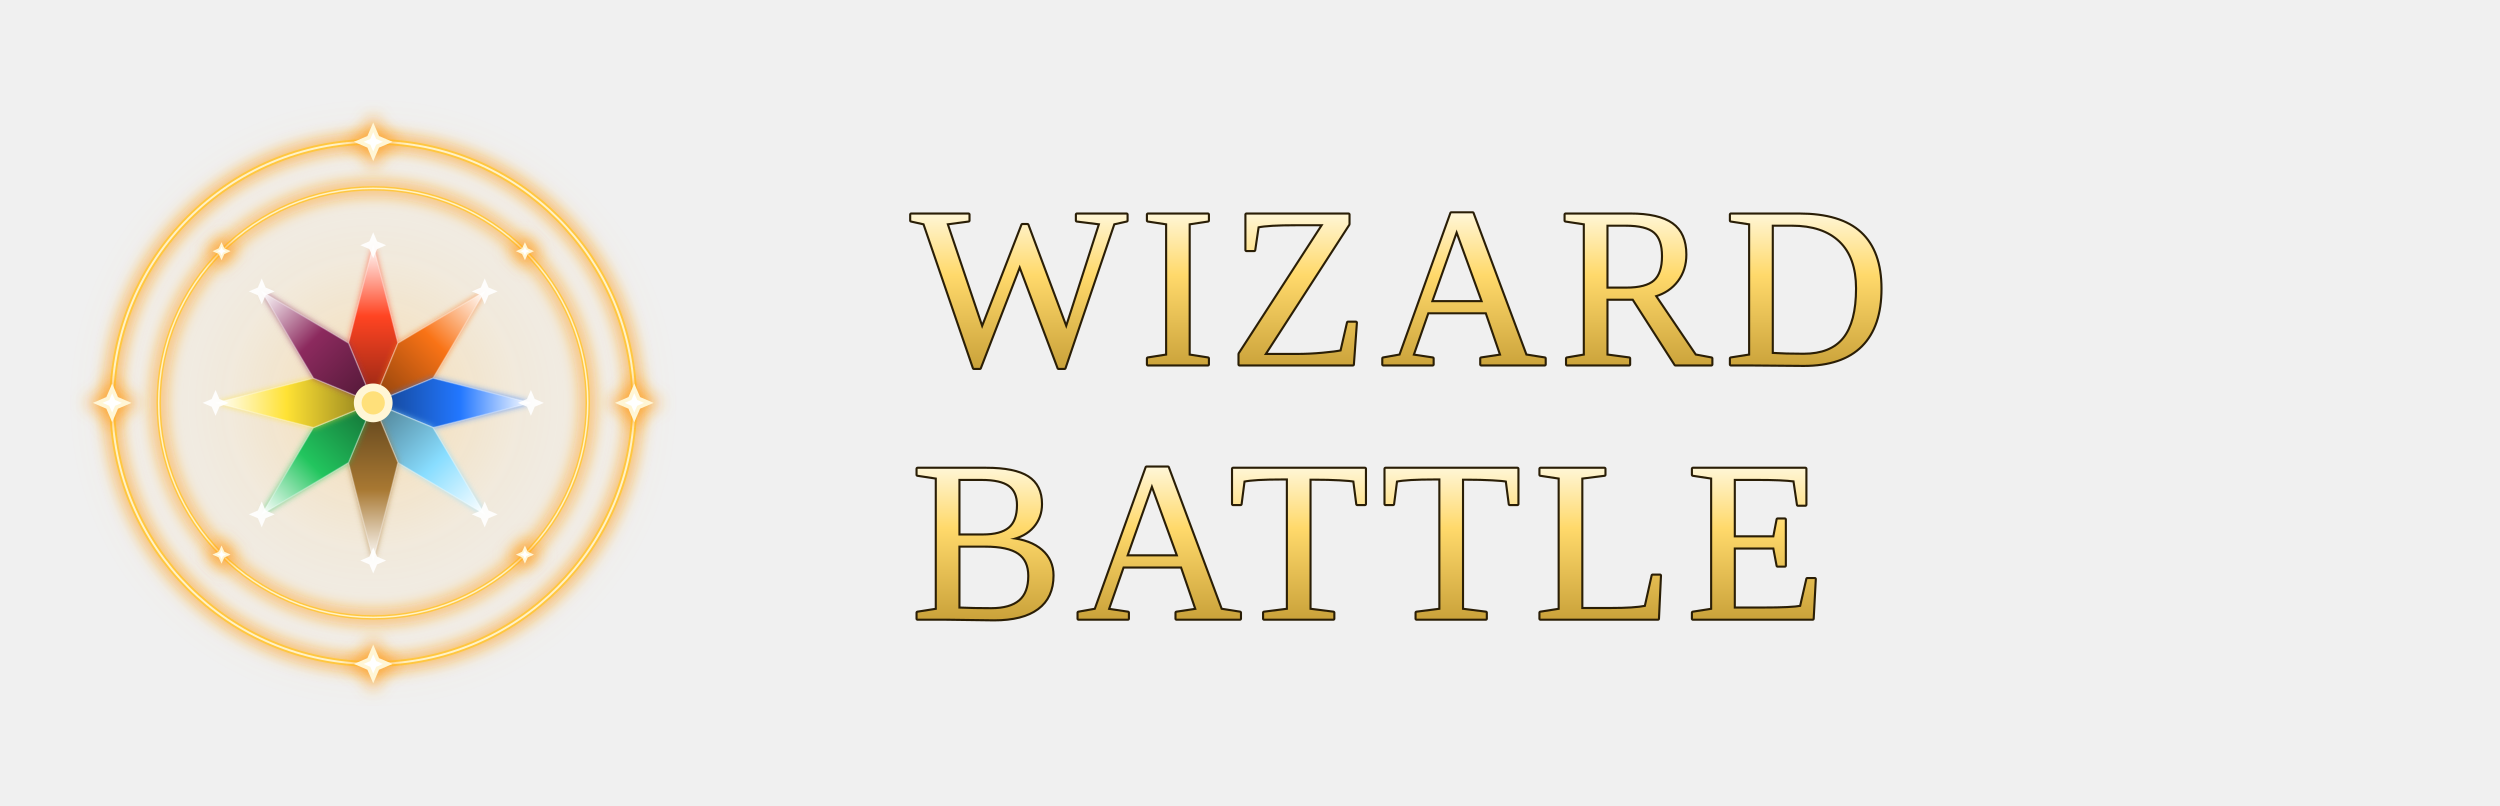
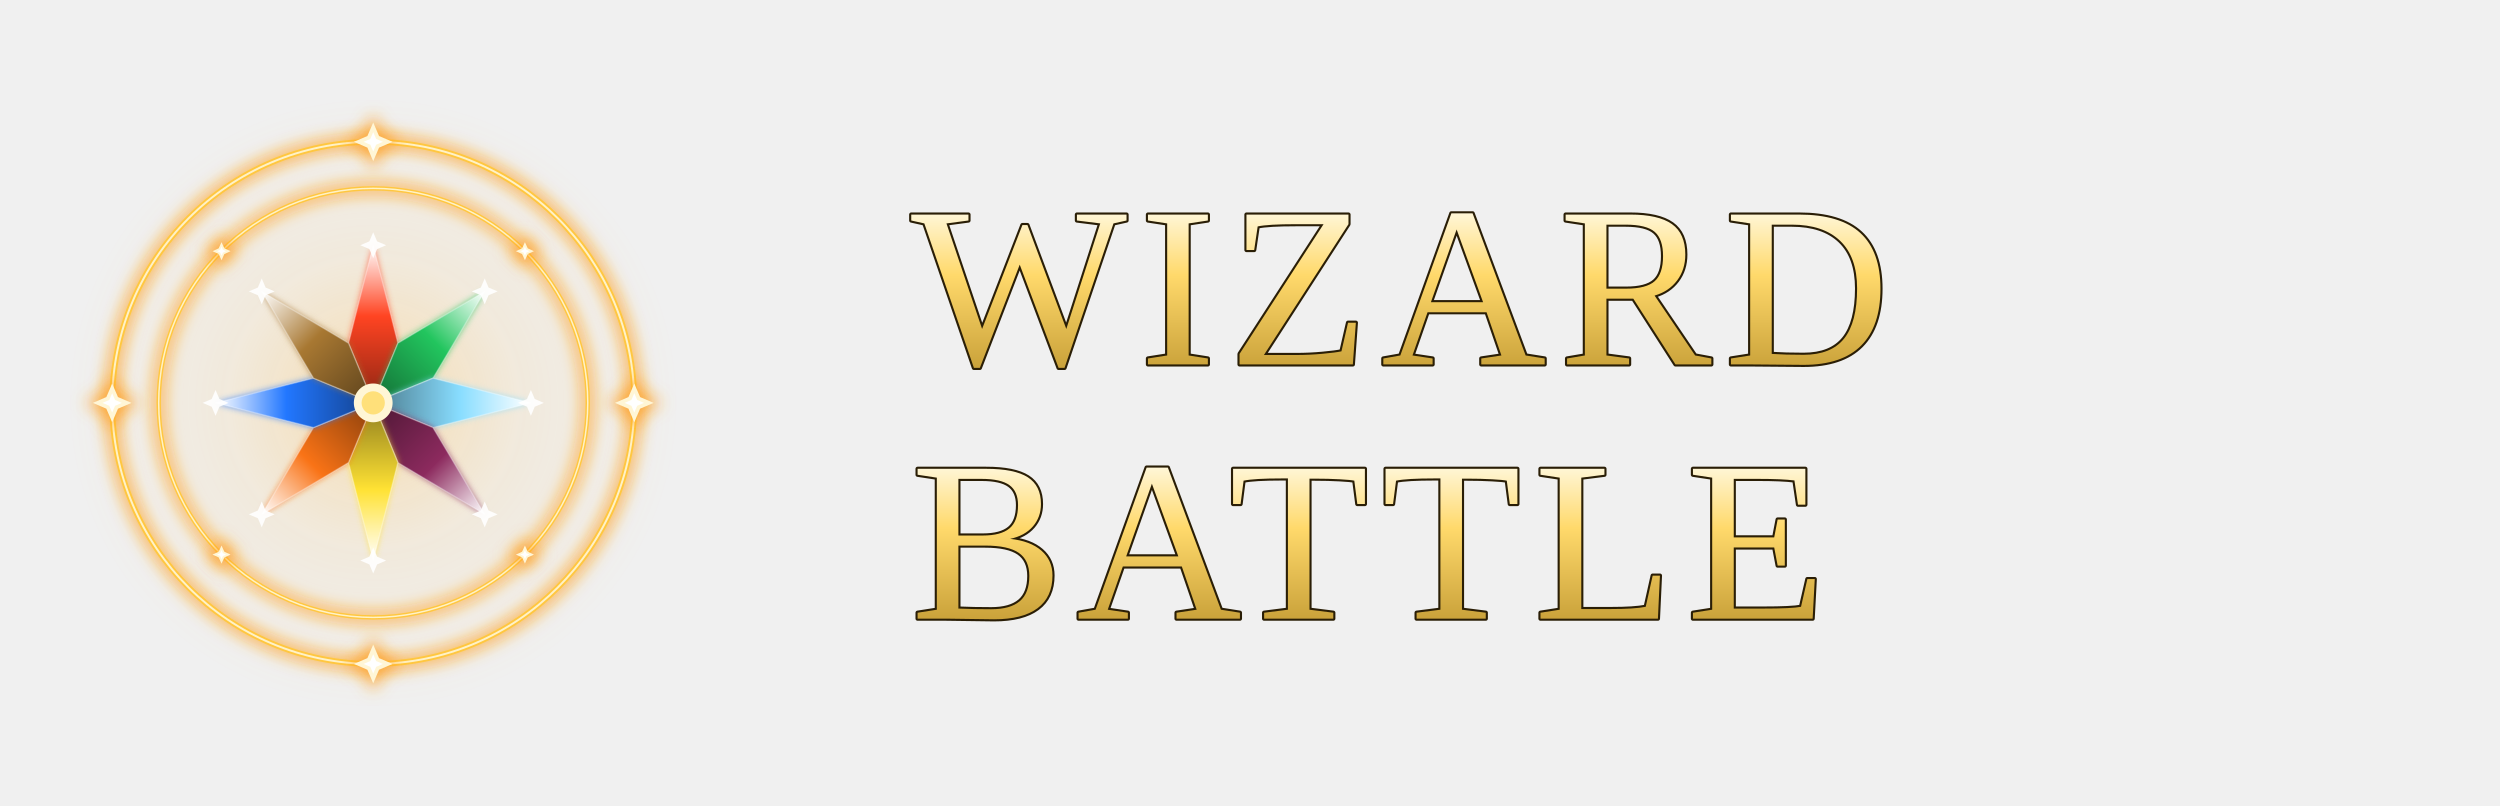
<svg xmlns="http://www.w3.org/2000/svg" viewBox="0 0 1180 380" width="1180" height="380">
  <defs>
    <linearGradient id="wm" x1="0" y1="0" x2="0" y2="1">
      <stop offset="0%" stop-color="#fff6d6" />
      <stop offset="40%" stop-color="#ffd96b" />
      <stop offset="100%" stop-color="#caa23a" />
    </linearGradient>
  </defs>
  <g transform="translate(20 34) scale(0.61)">
    <defs>
      <radialGradient id="c0bloom" cx="50%" cy="50%" r="50%">
        <stop offset="0%" stop-color="#ffb22e" stop-opacity="0.32" />
        <stop offset="48%" stop-color="#ffb22e" stop-opacity="0.1" />
        <stop offset="100%" stop-color="#ffb22e" stop-opacity="0" />
      </radialGradient>
      <radialGradient id="c0gfill" cx="50%" cy="42%" r="62%">
        <stop offset="0%" stop-color="#ffe07a" />
        <stop offset="62%" stop-color="#ffc740" />
        <stop offset="100%" stop-color="#c8932c" />
      </radialGradient>
      <filter id="c0soft" x="-60%" y="-60%" width="220%" height="220%">
        <feGaussianBlur stdDeviation="6" />
      </filter>
      <filter id="c0tight" x="-40%" y="-40%" width="180%" height="180%">
        <feGaussianBlur stdDeviation="2.6" />
      </filter>
      <linearGradient id="c0sp0" gradientUnits="userSpaceOnUse" x1="256" y1="256" x2="256.0" y2="134.0">
        <stop offset="0%" stop-color="#8c2513" />
        <stop offset="55%" stop-color="#ff4422" />
        <stop offset="100%" stop-color="#ffffff" />
      </linearGradient>
      <linearGradient id="c0sp1" gradientUnits="userSpaceOnUse" x1="256" y1="256" x2="342.3" y2="169.7">
+         <stop offset="0%" stop-color="#136c34" />
+         <stop offset="55%" stop-color="#22c55e" />
+         <stop offset="100%" stop-color="#ffffff" />
+       </linearGradient>
+       <linearGradient id="c0sp2" gradientUnits="userSpaceOnUse" x1="256" y1="256" x2="378.0" y2="256.0">
+         <stop offset="0%" stop-color="#4b7a8c" />
+         <stop offset="55%" stop-color="#88ddff" />
+         <stop offset="100%" stop-color="#ffffff" />
+       </linearGradient>
+       <linearGradient id="c0sp3" gradientUnits="userSpaceOnUse" x1="256" y1="256" x2="342.3" y2="342.3">
+         <stop offset="0%" stop-color="#4d1734" />
+         <stop offset="55%" stop-color="#8c2a5e" />
+         <stop offset="100%" stop-color="#ffffff" />
+       </linearGradient>
+       <linearGradient id="c0sp4" gradientUnits="userSpaceOnUse" x1="256" y1="256" x2="256.0" y2="378.0">
+         <stop offset="0%" stop-color="#8c7c1d" />
+         <stop offset="55%" stop-color="#ffe234" />
+         <stop offset="100%" stop-color="#ffffff" />
+       </linearGradient>
+       <linearGradient id="c0sp5" gradientUnits="userSpaceOnUse" x1="256" y1="256" x2="169.7" y2="342.3">
        <stop offset="0%" stop-color="#893f0c" />
        <stop offset="55%" stop-color="#f97316" />
        <stop offset="100%" stop-color="#ffffff" />
      </linearGradient>
-       <linearGradient id="c0sp2" gradientUnits="userSpaceOnUse" x1="256" y1="256" x2="378.0" y2="256.0">
+       <linearGradient id="c0sp6" gradientUnits="userSpaceOnUse" x1="256" y1="256" x2="134.0" y2="256.0">
        <stop offset="0%" stop-color="#13418c" />
        <stop offset="55%" stop-color="#2277ff" />
        <stop offset="100%" stop-color="#ffffff" />
      </linearGradient>
-       <linearGradient id="c0sp3" gradientUnits="userSpaceOnUse" x1="256" y1="256" x2="342.3" y2="342.3">
-         <stop offset="0%" stop-color="#4b7a8c" />
-         <stop offset="55%" stop-color="#88ddff" />
-         <stop offset="100%" stop-color="#ffffff" />
-       </linearGradient>
-       <linearGradient id="c0sp4" gradientUnits="userSpaceOnUse" x1="256" y1="256" x2="256.0" y2="378.0">
+       <linearGradient id="c0sp7" gradientUnits="userSpaceOnUse" x1="256" y1="256" x2="169.7" y2="169.7">
        <stop offset="0%" stop-color="#5c421c" />
        <stop offset="55%" stop-color="#a87832" />
-         <stop offset="100%" stop-color="#ffffff" />
-       </linearGradient>
-       <linearGradient id="c0sp5" gradientUnits="userSpaceOnUse" x1="256" y1="256" x2="169.7" y2="342.3">
-         <stop offset="0%" stop-color="#136c34" />
-         <stop offset="55%" stop-color="#22c55e" />
-         <stop offset="100%" stop-color="#ffffff" />
-       </linearGradient>
-       <linearGradient id="c0sp6" gradientUnits="userSpaceOnUse" x1="256" y1="256" x2="134.0" y2="256.0">
-         <stop offset="0%" stop-color="#8c7c1d" />
-         <stop offset="55%" stop-color="#ffe234" />
-         <stop offset="100%" stop-color="#ffffff" />
-       </linearGradient>
-       <linearGradient id="c0sp7" gradientUnits="userSpaceOnUse" x1="256" y1="256" x2="169.7" y2="169.7">
-         <stop offset="0%" stop-color="#4d1734" />
-         <stop offset="55%" stop-color="#8c2a5e" />
        <stop offset="100%" stop-color="#ffffff" />
      </linearGradient>
    </defs>
    <circle cx="256" cy="256" r="238" fill="url(#c0bloom)" />
    <circle cx="256" cy="256" r="202" fill="none" stroke="#ff9e1f" stroke-width="9.5" stroke-opacity="0.8" filter="url(#c0soft)" />
    <circle cx="256" cy="256" r="202" fill="none" stroke="#ffc740" stroke-width="4.5" />
    <circle cx="256" cy="256" r="202" fill="none" stroke="#fff6d6" stroke-width="1.53" stroke-opacity="0.9" />
    <circle cx="256" cy="256" r="166" fill="none" stroke="#ff9e1f" stroke-width="8.4" stroke-opacity="0.8" filter="url(#c0soft)" />
    <circle cx="256" cy="256" r="166" fill="none" stroke="#ffc740" stroke-width="3.4" />
    <circle cx="256" cy="256" r="166" fill="none" stroke="#fff6d6" stroke-width="1.156" stroke-opacity="0.9" />
    <path d="M 256 33 L 263.5 46.5 L 277 54 L 263.5 61.5 L 256 75 L 248.5 61.5 L 235 54 L 248.5 46.5 Z" fill="#ff9e1f" opacity="0.8" filter="url(#c0soft)" />
    <path d="M 256 39 L 260.5 49.5 L 271 54 L 260.5 58.5 L 256 69 L 251.5 58.5 L 241 54 L 251.5 49.5 Z" fill="#fff6d6" />
    <path d="M 256 46.5 L 258.25 51.75 L 263.5 54 L 258.25 56.25 L 256 61.5 L 253.75 56.25 L 248.5 54 L 253.75 51.75 Z" fill="#ffffff" />
    <path d="M 458 235 L 465.5 248.5 L 479 256 L 465.5 263.5 L 458 277 L 450.5 263.5 L 437 256 L 450.5 248.5 Z" fill="#ff9e1f" opacity="0.8" filter="url(#c0soft)" />
    <path d="M 458 241 L 462.5 251.5 L 473 256 L 462.5 260.5 L 458 271 L 453.5 260.5 L 443 256 L 453.5 251.5 Z" fill="#fff6d6" />
    <path d="M 458 248.5 L 460.25 253.75 L 465.5 256 L 460.25 258.25 L 458 263.5 L 455.75 258.25 L 450.5 256 L 455.75 253.75 Z" fill="#ffffff" />
    <path d="M 256 437 L 263.5 450.5 L 277 458 L 263.5 465.5 L 256 479 L 248.5 465.5 L 235 458 L 248.5 450.5 Z" fill="#ff9e1f" opacity="0.8" filter="url(#c0soft)" />
    <path d="M 256 443 L 260.5 453.5 L 271 458 L 260.5 462.5 L 256 473 L 251.5 462.5 L 241 458 L 251.5 453.5 Z" fill="#fff6d6" />
    <path d="M 256 450.5 L 258.25 455.75 L 263.5 458 L 258.25 460.25 L 256 465.5 L 253.75 460.25 L 248.5 458 L 253.75 455.75 Z" fill="#ffffff" />
    <path d="M 54 235 L 61.5 248.5 L 75 256 L 61.5 263.5 L 54 277 L 46.5 263.5 L 33 256 L 46.5 248.5 Z" fill="#ff9e1f" opacity="0.8" filter="url(#c0soft)" />
    <path d="M 54 241 L 58.5 251.5 L 69 256 L 58.5 260.5 L 54 271 L 49.5 260.5 L 39 256 L 49.5 251.5 Z" fill="#fff6d6" />
    <path d="M 54 248.5 L 56.25 253.75 L 61.5 256 L 56.25 258.25 L 54 263.5 L 51.75 258.25 L 46.5 256 L 51.75 253.75 Z" fill="#ffffff" />
    <path d="M 138.62 125.62 L 143.82 133.42 L 151.62 138.62 L 143.82 143.82 L 138.62 151.62 L 133.42 143.82 L 125.62 138.62 L 133.42 133.42 Z" fill="#ff9e1f" opacity="0.8" filter="url(#c0soft)" />
    <path d="M 138.62 131.62 L 140.82 136.42 L 145.62 138.62 L 140.82 140.82 L 138.62 145.62 L 136.42 140.82 L 131.62 138.62 L 136.42 136.42 Z" fill="#fff6d6" />
    <path d="M 138.62 135.12 L 139.72 137.52 L 142.12 138.62 L 139.72 139.72 L 138.62 142.12 L 137.52 139.72 L 135.12 138.62 L 137.52 137.52 Z" fill="#ffffff" />
    <path d="M 373.38 125.62 L 378.58 133.42 L 386.38 138.62 L 378.58 143.82 L 373.38 151.62 L 368.18 143.82 L 360.38 138.62 L 368.18 133.42 Z" fill="#ff9e1f" opacity="0.8" filter="url(#c0soft)" />
    <path d="M 373.38 131.62 L 375.58 136.42 L 380.38 138.62 L 375.58 140.82 L 373.38 145.62 L 371.18 140.82 L 366.38 138.62 L 371.18 136.42 Z" fill="#fff6d6" />
    <path d="M 373.38 135.12 L 374.48 137.52 L 376.88 138.62 L 374.48 139.72 L 373.38 142.12 L 372.28 139.72 L 369.88 138.62 L 372.28 137.52 Z" fill="#ffffff" />
    <path d="M 373.38 360.38 L 378.58 368.18 L 386.38 373.38 L 378.58 378.58 L 373.38 386.38 L 368.18 378.58 L 360.38 373.38 L 368.18 368.18 Z" fill="#ff9e1f" opacity="0.8" filter="url(#c0soft)" />
    <path d="M 373.38 366.38 L 375.58 371.18 L 380.38 373.38 L 375.58 375.58 L 373.38 380.38 L 371.18 375.58 L 366.38 373.38 L 371.18 371.18 Z" fill="#fff6d6" />
    <path d="M 373.38 369.88 L 374.48 372.28 L 376.88 373.38 L 374.48 374.48 L 373.38 376.88 L 372.28 374.48 L 369.88 373.38 L 372.28 372.28 Z" fill="#ffffff" />
    <path d="M 138.62 360.38 L 143.82 368.18 L 151.62 373.38 L 143.82 378.58 L 138.62 386.38 L 133.42 378.58 L 125.62 373.38 L 133.42 368.18 Z" fill="#ff9e1f" opacity="0.8" filter="url(#c0soft)" />
    <path d="M 138.62 366.38 L 140.82 371.18 L 145.62 373.38 L 140.82 375.58 L 138.62 380.38 L 136.42 375.58 L 131.62 373.38 L 136.42 371.18 Z" fill="#fff6d6" />
    <path d="M 138.62 369.88 L 139.72 372.28 L 142.12 373.38 L 139.72 374.48 L 138.62 376.88 L 137.52 374.48 L 135.12 373.38 L 137.52 372.28 Z" fill="#ffffff" />
    <path d="M 256 256 L 236.9 209.8 L 256.0 134.0 L 275.1 209.8 Z" fill="#ff4422" opacity="0.75" filter="url(#c0tight)" />
    <path d="M 256 256 L 236.9 209.8 L 256.0 134.0 L 275.1 209.8 Z" fill="url(#c0sp0)" stroke="rgba(255,255,255,0.35)" stroke-width="1" />
    <path d="M 256 124 L 259 131 L 266 134 L 259 137 L 256 144 L 253 137 L 246 134 L 253 131 Z" fill="#ffffff" opacity="0.9" />
-     <path d="M 256 256 L 275.1 209.8 L 342.3 169.7 L 302.2 236.9 Z" fill="#f97316" opacity="0.75" filter="url(#c0tight)" />
+     <path d="M 256 256 L 275.1 209.8 L 342.3 169.7 L 302.2 236.9 Z" fill="#22c55e" opacity="0.75" filter="url(#c0tight)" />
    <path d="M 256 256 L 275.1 209.8 L 342.3 169.7 L 302.2 236.9 Z" fill="url(#c0sp1)" stroke="rgba(255,255,255,0.35)" stroke-width="1" />
    <path d="M 342.267 159.733 L 345.267 166.733 L 352.267 169.733 L 345.267 172.733 L 342.267 179.733 L 339.267 172.733 L 332.267 169.733 L 339.267 166.733 Z" fill="#ffffff" opacity="0.9" />
-     <path d="M 256 256 L 302.2 236.9 L 378.0 256.0 L 302.2 275.1 Z" fill="#2277ff" opacity="0.75" filter="url(#c0tight)" />
+     <path d="M 256 256 L 302.2 236.9 L 378.0 256.0 L 302.2 275.1 Z" fill="#88ddff" opacity="0.75" filter="url(#c0tight)" />
    <path d="M 256 256 L 302.2 236.9 L 378.0 256.0 L 302.2 275.1 Z" fill="url(#c0sp2)" stroke="rgba(255,255,255,0.35)" stroke-width="1" />
    <path d="M 378 246 L 381 253 L 388 256 L 381 259 L 378 266 L 375 259 L 368 256 L 375 253 Z" fill="#ffffff" opacity="0.9" />
-     <path d="M 256 256 L 302.2 275.1 L 342.3 342.3 L 275.1 302.2 Z" fill="#88ddff" opacity="0.75" filter="url(#c0tight)" />
+     <path d="M 256 256 L 302.2 275.1 L 342.3 342.3 L 275.1 302.2 Z" fill="#8c2a5e" opacity="0.75" filter="url(#c0tight)" />
    <path d="M 256 256 L 302.2 275.1 L 342.3 342.3 L 275.1 302.2 Z" fill="url(#c0sp3)" stroke="rgba(255,255,255,0.35)" stroke-width="1" />
    <path d="M 342.267 332.267 L 345.267 339.267 L 352.267 342.267 L 345.267 345.267 L 342.267 352.267 L 339.267 345.267 L 332.267 342.267 L 339.267 339.267 Z" fill="#ffffff" opacity="0.9" />
-     <path d="M 256 256 L 275.1 302.2 L 256.0 378.0 L 236.9 302.2 Z" fill="#a87832" opacity="0.75" filter="url(#c0tight)" />
+     <path d="M 256 256 L 275.1 302.2 L 256.0 378.0 L 236.9 302.2 Z" fill="#ffe234" opacity="0.75" filter="url(#c0tight)" />
    <path d="M 256 256 L 275.1 302.2 L 256.0 378.0 L 236.9 302.2 Z" fill="url(#c0sp4)" stroke="rgba(255,255,255,0.35)" stroke-width="1" />
    <path d="M 256 368 L 259 375 L 266 378 L 259 381 L 256 388 L 253 381 L 246 378 L 253 375 Z" fill="#ffffff" opacity="0.9" />
-     <path d="M 256 256 L 236.9 302.2 L 169.7 342.3 L 209.8 275.1 Z" fill="#22c55e" opacity="0.75" filter="url(#c0tight)" />
+     <path d="M 256 256 L 236.9 302.2 L 169.7 342.3 L 209.8 275.1 Z" fill="#f97316" opacity="0.75" filter="url(#c0tight)" />
    <path d="M 256 256 L 236.9 302.2 L 169.7 342.3 L 209.8 275.1 Z" fill="url(#c0sp5)" stroke="rgba(255,255,255,0.35)" stroke-width="1" />
    <path d="M 169.733 332.267 L 172.733 339.267 L 179.733 342.267 L 172.733 345.267 L 169.733 352.267 L 166.733 345.267 L 159.733 342.267 L 166.733 339.267 Z" fill="#ffffff" opacity="0.9" />
-     <path d="M 256 256 L 209.8 275.1 L 134.0 256.0 L 209.8 236.9 Z" fill="#ffe234" opacity="0.75" filter="url(#c0tight)" />
+     <path d="M 256 256 L 209.8 275.1 L 134.0 256.0 L 209.8 236.9 Z" fill="#2277ff" opacity="0.75" filter="url(#c0tight)" />
    <path d="M 256 256 L 209.8 275.1 L 134.0 256.0 L 209.8 236.9 Z" fill="url(#c0sp6)" stroke="rgba(255,255,255,0.35)" stroke-width="1" />
    <path d="M 134 246 L 137 253 L 144 256 L 137 259 L 134 266 L 131 259 L 124 256 L 131 253 Z" fill="#ffffff" opacity="0.9" />
-     <path d="M 256 256 L 209.8 236.9 L 169.7 169.7 L 236.9 209.8 Z" fill="#8c2a5e" opacity="0.75" filter="url(#c0tight)" />
+     <path d="M 256 256 L 209.8 236.9 L 169.7 169.7 L 236.9 209.8 Z" fill="#a87832" opacity="0.75" filter="url(#c0tight)" />
    <path d="M 256 256 L 209.8 236.9 L 169.7 169.7 L 236.9 209.8 Z" fill="url(#c0sp7)" stroke="rgba(255,255,255,0.35)" stroke-width="1" />
    <path d="M 169.733 159.733 L 172.733 166.733 L 179.733 169.733 L 172.733 172.733 L 169.733 179.733 L 166.733 172.733 L 159.733 169.733 L 166.733 166.733 Z" fill="#ffffff" opacity="0.9" />
    <circle cx="256" cy="256" r="15" fill="#fff6d6" />
    <circle cx="256" cy="256" r="9" fill="#ffe07a" />
  </g>
  <text x="430" y="172" font-size="108" letter-spacing="6" fill="url(#wm)" stroke="#2a1e06" stroke-width="2" paint-order="stroke" stroke-linejoin="round">WIZARD</text>
  <text x="430" y="292" font-size="108" letter-spacing="6" fill="url(#wm)" stroke="#2a1e06" stroke-width="2" paint-order="stroke" stroke-linejoin="round">BATTLE</text>
</svg>
